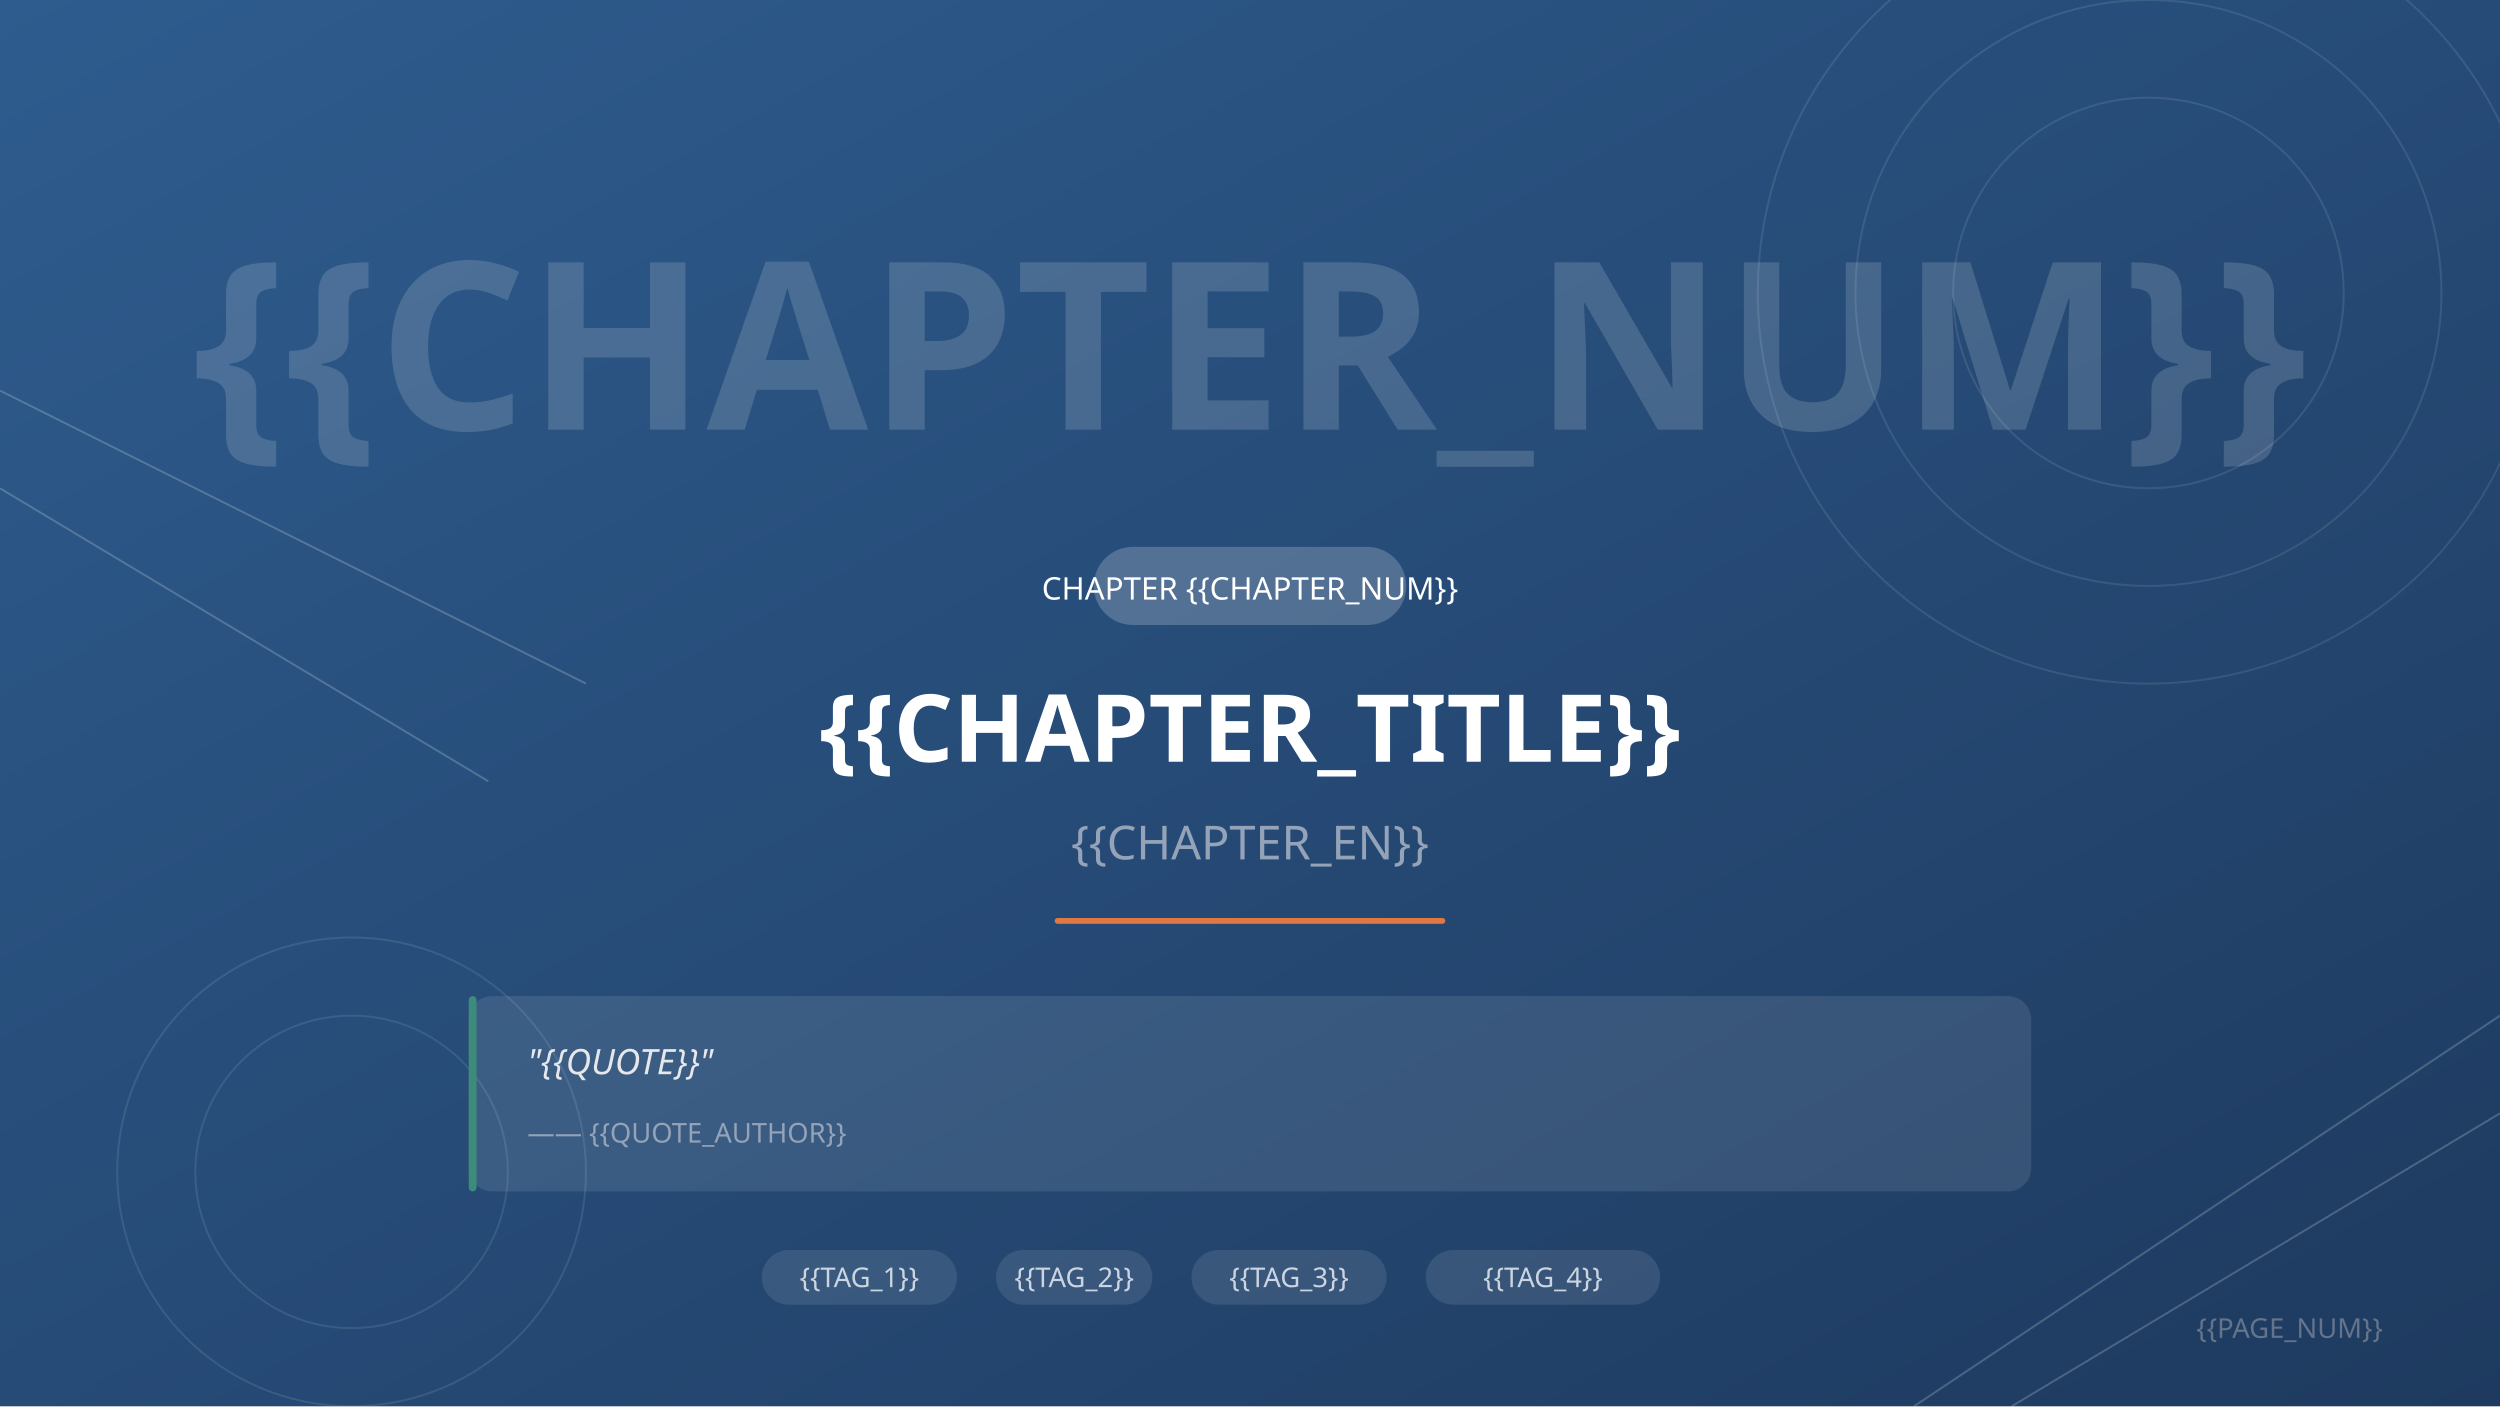
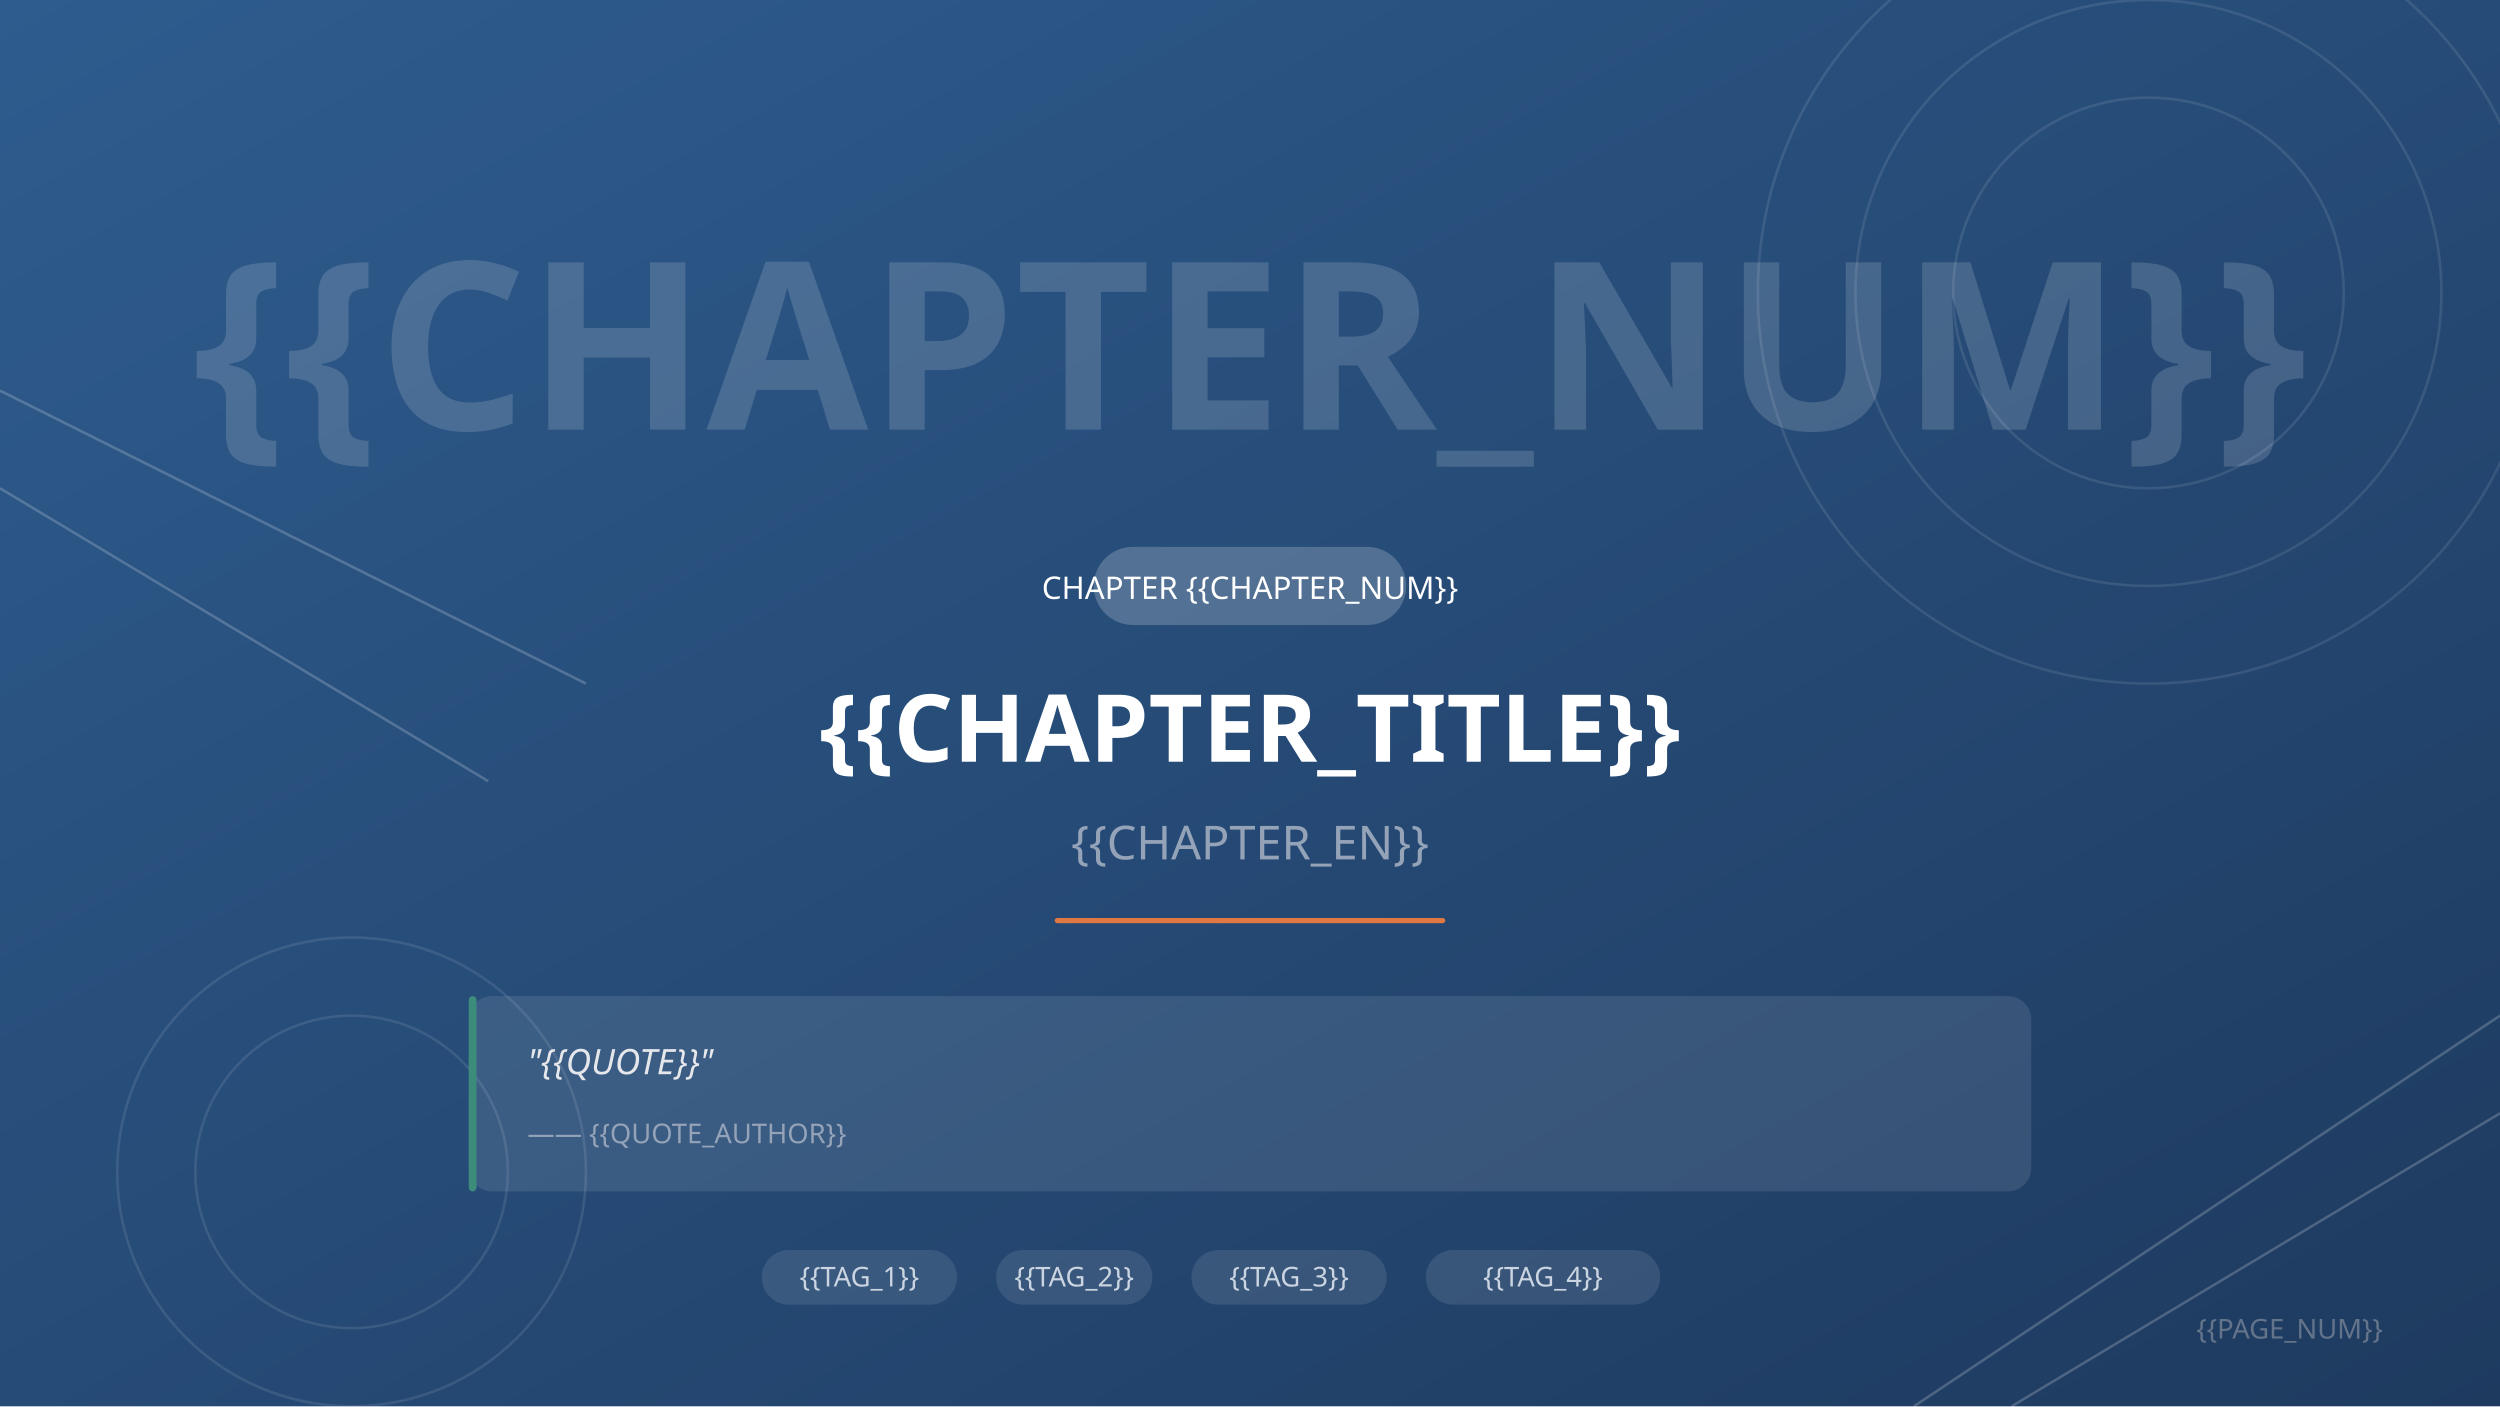
- <svg xmlns="http://www.w3.org/2000/svg" viewBox="0 0 1280 720">
+ <svg xmlns="http://www.w3.org/2000/svg" viewBox="0 0 1920 1080">
  <defs>
    <linearGradient id="chapterGradient" x1="0%" y1="0%" x2="100%" y2="100%">
      <stop offset="0%" style="stop-color:#2E5C8E" />
      <stop offset="100%" style="stop-color:#1E3A5F" />
    </linearGradient>
  </defs>
-   <rect width="1280" height="720" fill="url(#chapterGradient)" />
-   <circle cx="1100" cy="150" r="200" fill="none" stroke="#FFFFFF" stroke-width="1" stroke-opacity="0.1" />
-   <circle cx="1100" cy="150" r="150" fill="none" stroke="#FFFFFF" stroke-width="1" stroke-opacity="0.1" />
-   <circle cx="1100" cy="150" r="100" fill="none" stroke="#FFFFFF" stroke-width="1" stroke-opacity="0.1" />
-   <circle cx="180" cy="600" r="120" fill="none" stroke="#FFFFFF" stroke-width="1" stroke-opacity="0.1" />
-   <circle cx="180" cy="600" r="80" fill="none" stroke="#FFFFFF" stroke-width="1" stroke-opacity="0.1" />
-   <line x1="0" y1="200" x2="300" y2="350" stroke="#FFFFFF" stroke-width="1" stroke-opacity="0.2" />
-   <line x1="0" y1="250" x2="250" y2="400" stroke="#FFFFFF" stroke-width="1" stroke-opacity="0.2" />
-   <line x1="980" y1="720" x2="1280" y2="520" stroke="#FFFFFF" stroke-width="1" stroke-opacity="0.2" />
-   <line x1="1030" y1="720" x2="1280" y2="570" stroke="#FFFFFF" stroke-width="1" stroke-opacity="0.2" />
-   <text x="640" y="220" font-family="system-ui, sans-serif" font-size="120" font-weight="bold" fill="#FFFFFF" fill-opacity="0.15" text-anchor="middle">
+   <rect width="1920" height="1080" fill="url(#chapterGradient)" />
+   <circle cx="1650" cy="225" r="300" fill="none" stroke="#FFFFFF" stroke-width="2" stroke-opacity="0.1" />
+   <circle cx="1650" cy="225" r="225" fill="none" stroke="#FFFFFF" stroke-width="2" stroke-opacity="0.1" />
+   <circle cx="1650" cy="225" r="150" fill="none" stroke="#FFFFFF" stroke-width="2" stroke-opacity="0.1" />
+   <circle cx="270" cy="900" r="180" fill="none" stroke="#FFFFFF" stroke-width="2" stroke-opacity="0.1" />
+   <circle cx="270" cy="900" r="120" fill="none" stroke="#FFFFFF" stroke-width="2" stroke-opacity="0.1" />
+   <line x1="0" y1="300" x2="450" y2="525" stroke="#FFFFFF" stroke-width="2" stroke-opacity="0.2" />
+   <line x1="0" y1="375" x2="375" y2="600" stroke="#FFFFFF" stroke-width="2" stroke-opacity="0.2" />
+   <line x1="1470" y1="1080" x2="1920" y2="780" stroke="#FFFFFF" stroke-width="2" stroke-opacity="0.2" />
+   <line x1="1545" y1="1080" x2="1920" y2="855" stroke="#FFFFFF" stroke-width="2" stroke-opacity="0.2" />
+   <text x="960" y="330" font-family="system-ui, sans-serif" font-size="180" font-weight="bold" fill="#FFFFFF" fill-opacity="0.15" text-anchor="middle">
        {{CHAPTER_NUM}}
    </text>
-   <rect x="560" y="280" width="160" height="40" rx="20" fill="#FFFFFF" fill-opacity="0.2" />
-   <text x="640" y="307" font-family="PingFang SC, Microsoft YaHei, sans-serif" font-size="16" fill="#FFFFFF" text-anchor="middle">
+   <rect x="840" y="420" width="240" height="60" rx="30" fill="#FFFFFF" fill-opacity="0.2" />
+   <text x="960" y="460" font-family="PingFang SC, Microsoft YaHei, sans-serif" font-size="24" fill="#FFFFFF" text-anchor="middle">
        CHAPTER {{CHAPTER_NUM}}
    </text>
-   <text x="640" y="390" font-family="PingFang SC, Microsoft YaHei, sans-serif" font-size="48" font-weight="bold" fill="#FFFFFF" text-anchor="middle">
+   <text x="960" y="585" font-family="PingFang SC, Microsoft YaHei, sans-serif" font-size="72" font-weight="bold" fill="#FFFFFF" text-anchor="middle">
        {{CHAPTER_TITLE}}
    </text>
-   <text x="640" y="440" font-family="system-ui, sans-serif" font-size="24" fill="#94A3B8" text-anchor="middle">
+   <text x="960" y="660" font-family="system-ui, sans-serif" font-size="36" fill="#94A3B8" text-anchor="middle">
        {{CHAPTER_EN}}
    </text>
-   <rect x="540" y="470" width="200" height="3" rx="1.5" fill="#E07843" />
-   <rect x="240" y="510" width="800" height="100" rx="12" fill="#FFFFFF" fill-opacity="0.1" />
-   <rect x="240" y="510" width="4" height="100" rx="2" fill="#3D8B7A" />
-   <text x="270" y="550" font-family="PingFang SC, Microsoft YaHei, sans-serif" font-size="18" fill="#E5E7EB" font-style="italic">
+   <rect x="810" y="705" width="300" height="4" rx="2.2" fill="#E07843" />
+   <rect x="360" y="765" width="1200" height="150" rx="18" fill="#FFFFFF" fill-opacity="0.1" />
+   <rect x="360" y="765" width="6" height="150" rx="3" fill="#3D8B7A" />
+   <text x="405" y="825" font-family="PingFang SC, Microsoft YaHei, sans-serif" font-size="27" fill="#E5E7EB" font-style="italic">
        "{{QUOTE}}"
    </text>
-   <text x="270" y="585" font-family="system-ui, sans-serif" font-size="14" fill="#94A3B8">
+   <text x="405" y="878" font-family="system-ui, sans-serif" font-size="21" fill="#94A3B8">
        —— {{QUOTE_AUTHOR}}
    </text>
-   <g font-family="PingFang SC, Microsoft YaHei, sans-serif" font-size="14" fill="#CBD5E1">
-     <rect x="390" y="640" width="100" height="28" rx="14" fill="#FFFFFF" fill-opacity="0.1" />
-     <text x="440" y="659" text-anchor="middle">{{TAG_1}}</text>
-     <rect x="510" y="640" width="80" height="28" rx="14" fill="#FFFFFF" fill-opacity="0.1" />
-     <text x="550" y="659" text-anchor="middle">{{TAG_2}}</text>
-     <rect x="610" y="640" width="100" height="28" rx="14" fill="#FFFFFF" fill-opacity="0.1" />
-     <text x="660" y="659" text-anchor="middle">{{TAG_3}}</text>
-     <rect x="730" y="640" width="120" height="28" rx="14" fill="#FFFFFF" fill-opacity="0.1" />
-     <text x="790" y="659" text-anchor="middle">{{TAG_4}}</text>
+   <g font-family="PingFang SC, Microsoft YaHei, sans-serif" font-size="21" fill="#CBD5E1">
+     <rect x="585" y="960" width="150" height="42" rx="21" fill="#FFFFFF" fill-opacity="0.1" />
+     <text x="660" y="988" text-anchor="middle">{{TAG_1}}</text>
+     <rect x="765" y="960" width="120" height="42" rx="21" fill="#FFFFFF" fill-opacity="0.1" />
+     <text x="825" y="988" text-anchor="middle">{{TAG_2}}</text>
+     <rect x="915" y="960" width="150" height="42" rx="21" fill="#FFFFFF" fill-opacity="0.1" />
+     <text x="990" y="988" text-anchor="middle">{{TAG_3}}</text>
+     <rect x="1095" y="960" width="180" height="42" rx="21" fill="#FFFFFF" fill-opacity="0.1" />
+     <text x="1185" y="988" text-anchor="middle">{{TAG_4}}</text>
  </g>
-   <text x="1220" y="685" font-family="system-ui, sans-serif" font-size="14" fill="#64748B" text-anchor="end">{{PAGE_NUM}}</text>
+   <text x="1830" y="1028" font-family="system-ui, sans-serif" font-size="21" fill="#64748B" text-anchor="end">{{PAGE_NUM}}</text>
</svg>
